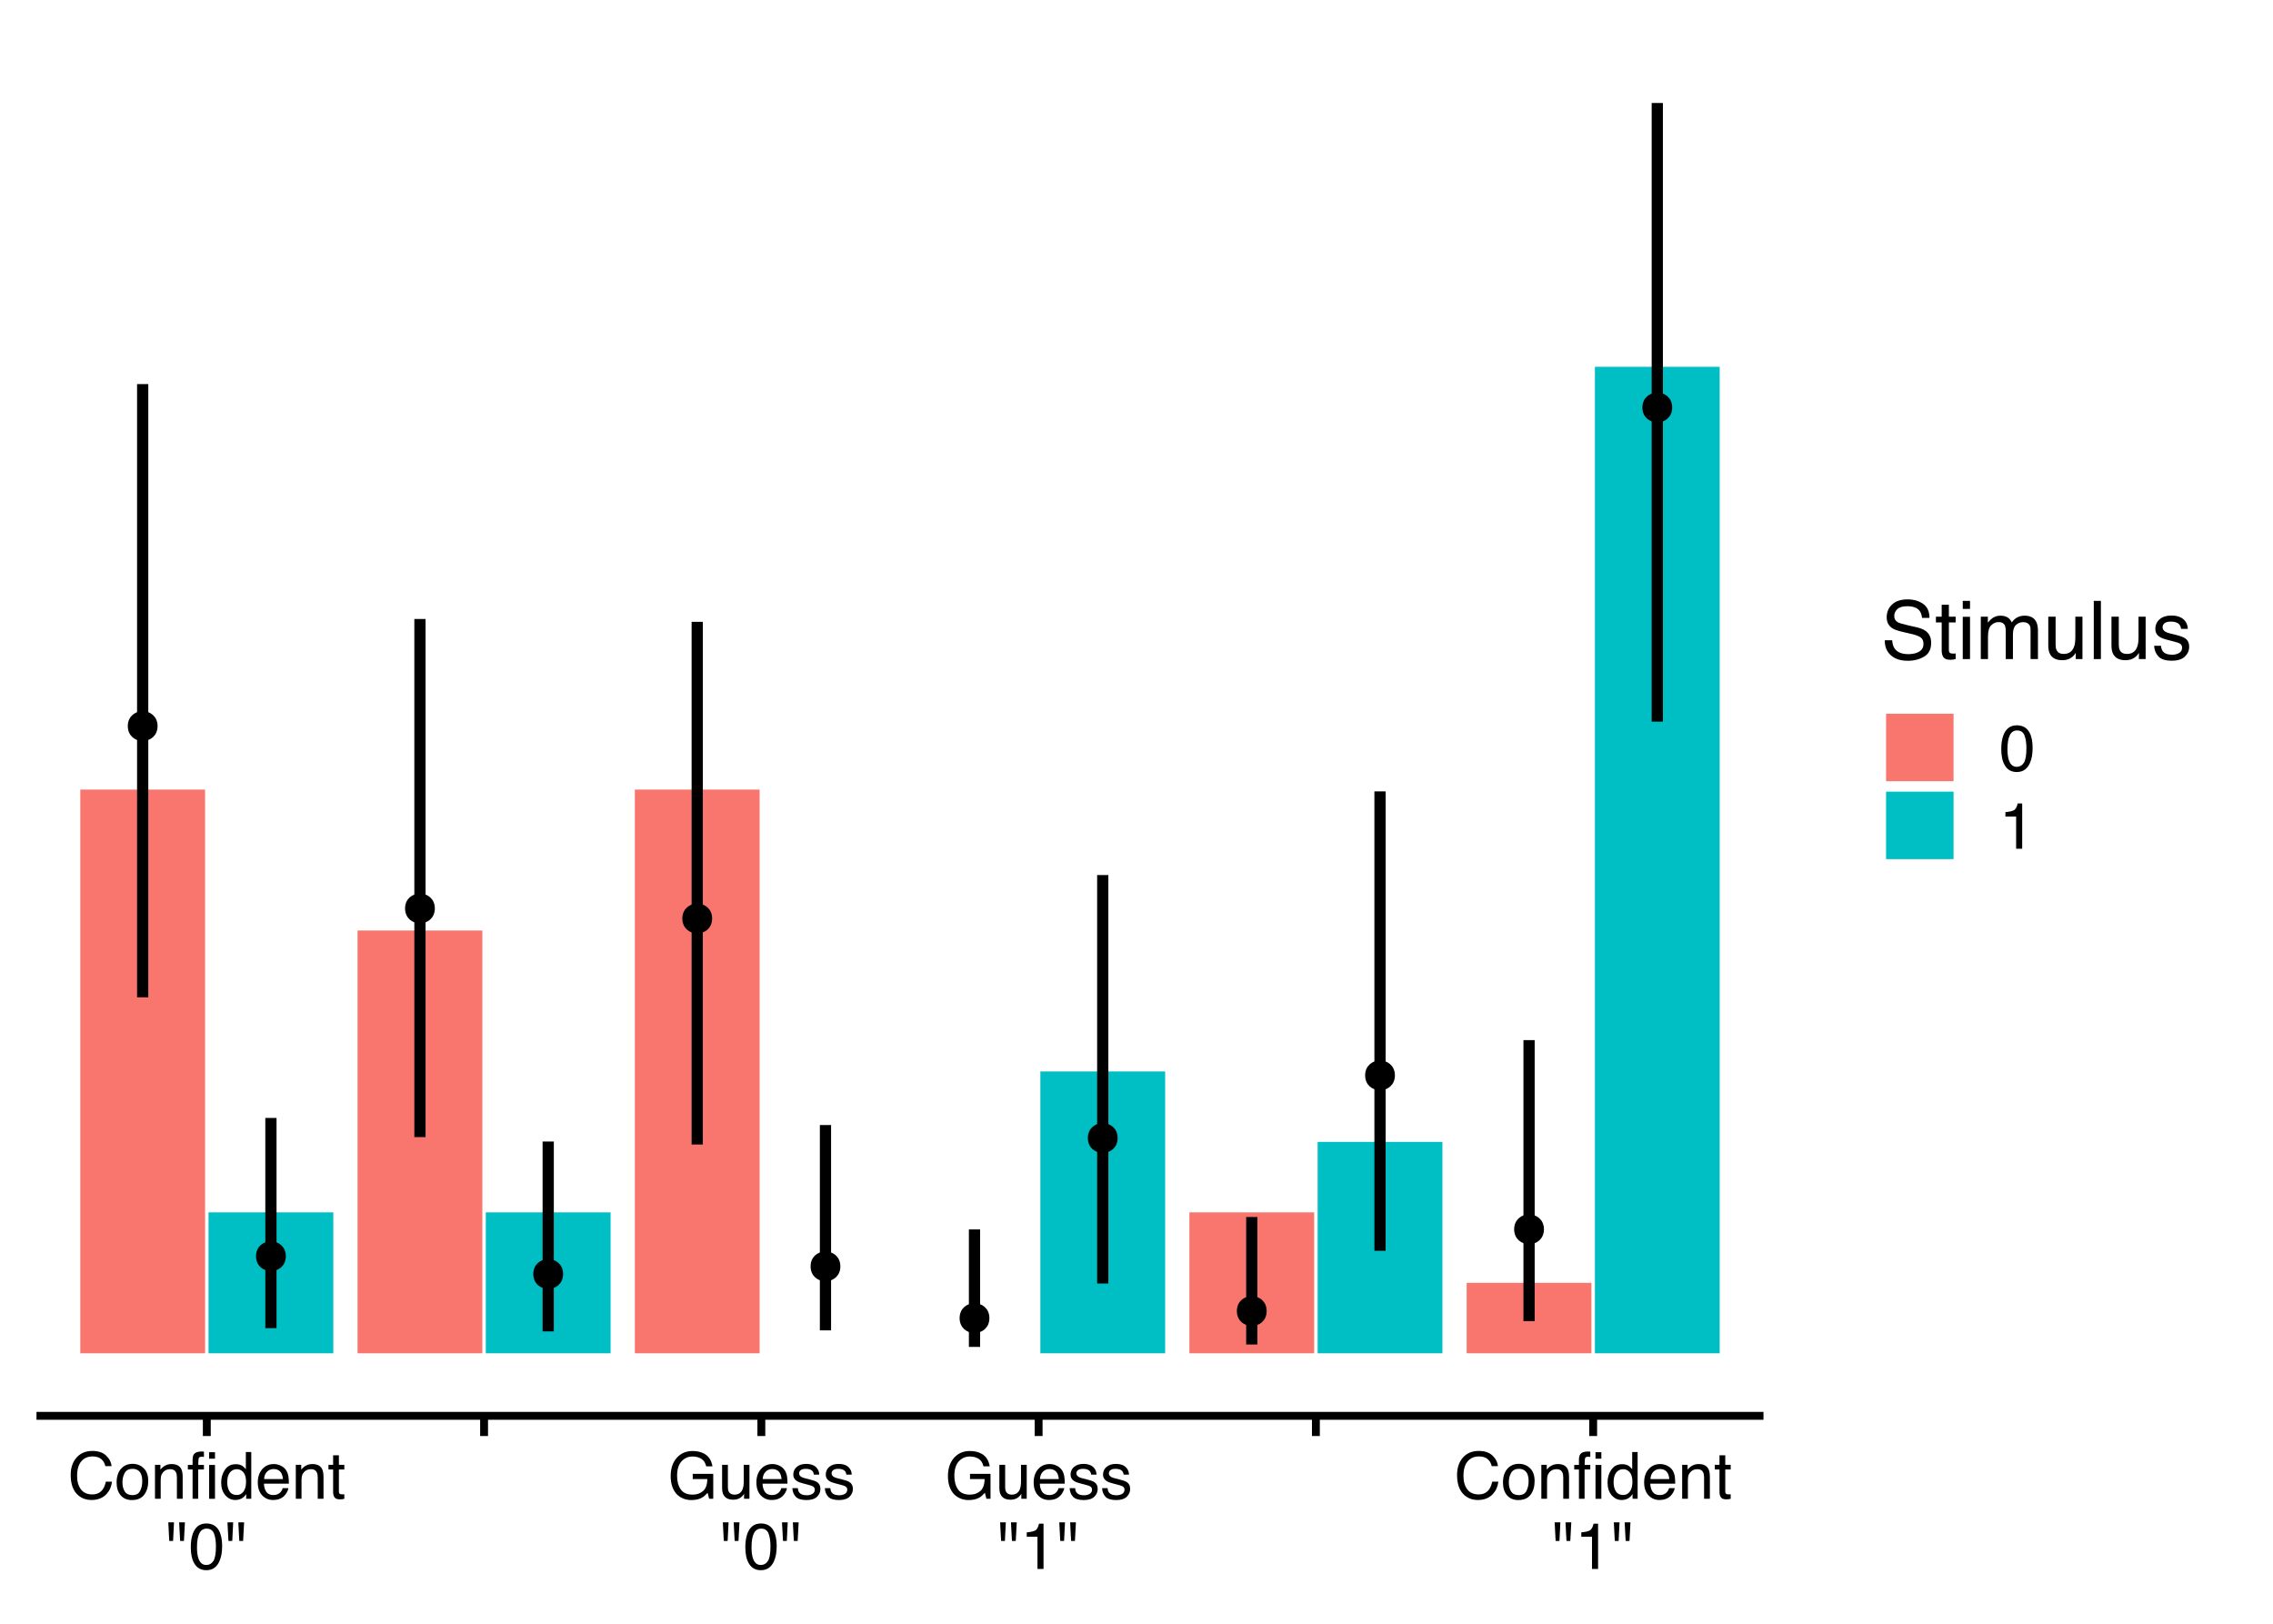
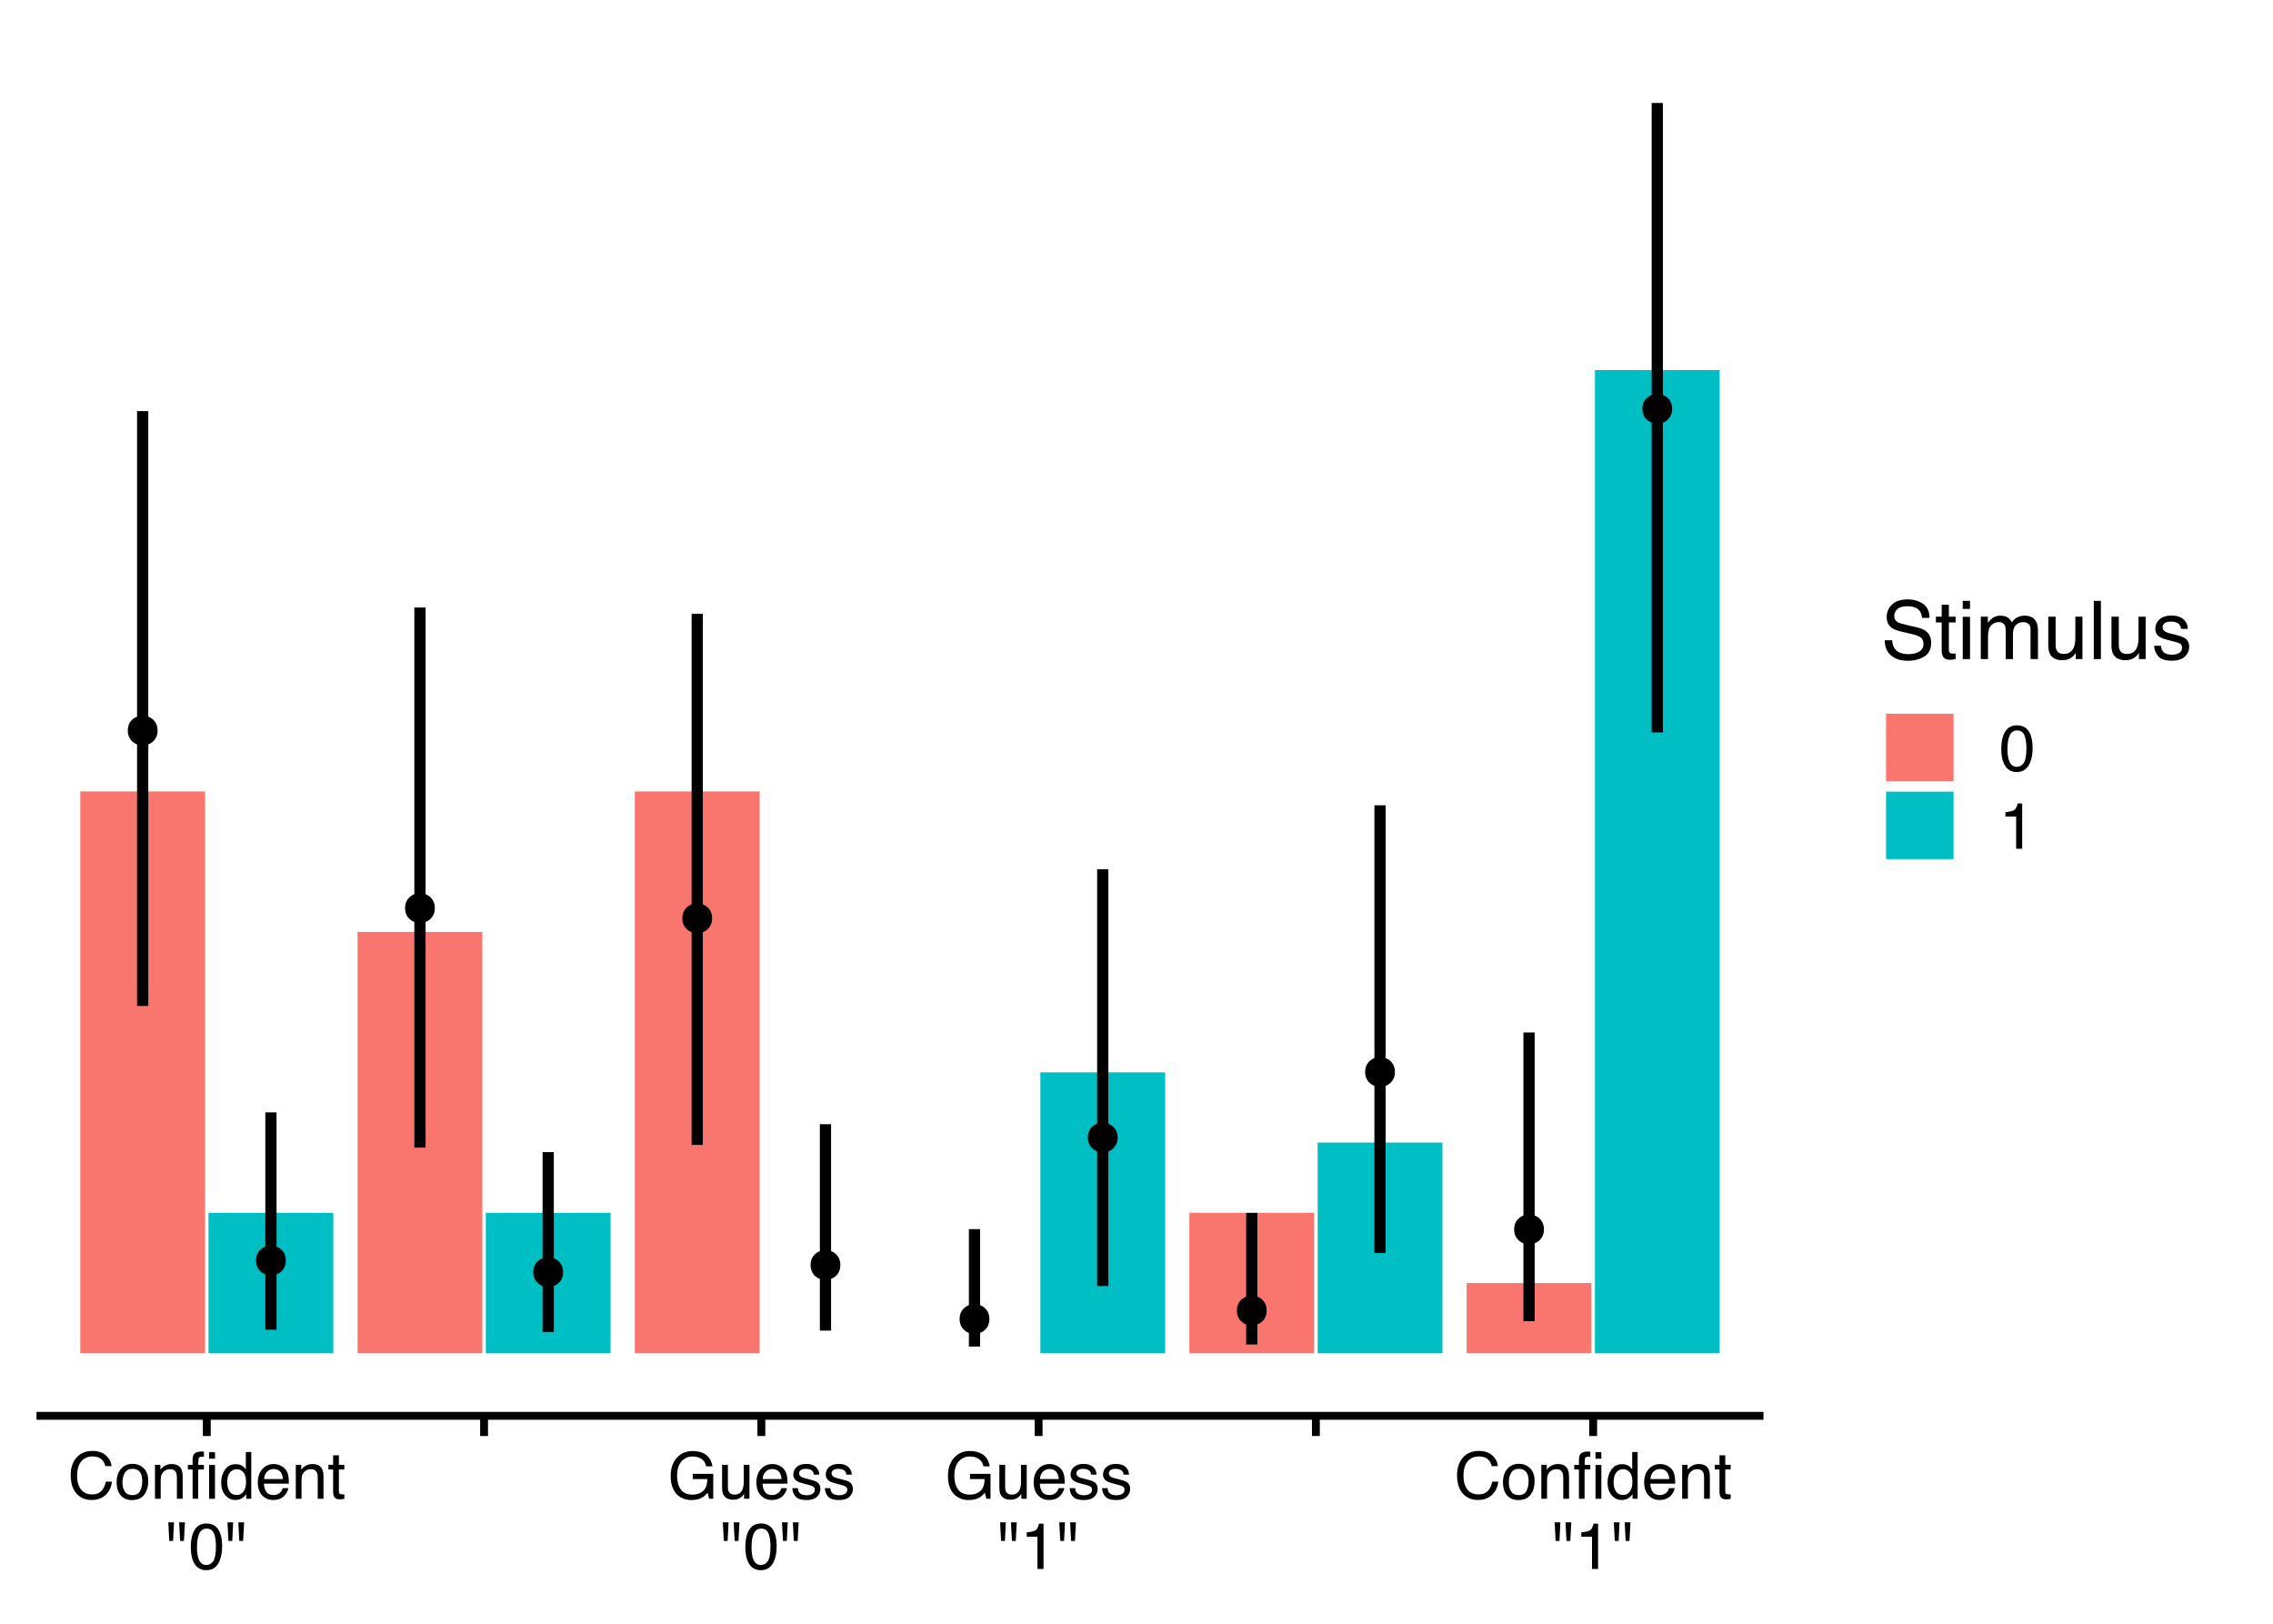
<svg xmlns="http://www.w3.org/2000/svg" xmlns:xlink="http://www.w3.org/1999/xlink" width="504pt" height="360pt" viewBox="0 0 504 360">
  <defs>
    <g>
      <g id="glyph-0-0">
        <path d="M 5.453 -10.609 C 6.766 -10.609 7.781 -10.266 8.5 -9.578 C 9.219 -8.891 9.617 -8.109 9.703 -7.234 L 8.328 -7.234 C 8.18 -7.898 7.875 -8.426 7.406 -8.812 C 6.945 -9.195 6.301 -9.391 5.469 -9.391 C 4.445 -9.391 3.625 -9.031 3 -8.312 C 2.375 -7.602 2.062 -6.508 2.062 -5.031 C 2.062 -3.82 2.344 -2.844 2.906 -2.094 C 3.469 -1.344 4.312 -0.969 5.438 -0.969 C 6.469 -0.969 7.254 -1.363 7.797 -2.156 C 8.078 -2.57 8.289 -3.117 8.438 -3.797 L 9.797 -3.797 C 9.672 -2.711 9.27 -1.801 8.594 -1.062 C 7.77 -0.176 6.66 0.266 5.266 0.266 C 4.066 0.266 3.062 -0.098 2.25 -0.828 C 1.176 -1.785 0.641 -3.27 0.641 -5.281 C 0.641 -6.801 1.039 -8.051 1.844 -9.031 C 2.719 -10.082 3.922 -10.609 5.453 -10.609 Z M 5.172 -10.609 Z M 5.172 -10.609 " />
      </g>
      <g id="glyph-0-1">
        <path d="M 3.922 -0.812 C 4.754 -0.812 5.328 -1.129 5.641 -1.766 C 5.953 -2.398 6.109 -3.109 6.109 -3.891 C 6.109 -4.586 6 -5.16 5.781 -5.609 C 5.414 -6.297 4.801 -6.641 3.938 -6.641 C 3.156 -6.641 2.586 -6.344 2.234 -5.75 C 1.891 -5.164 1.719 -4.457 1.719 -3.625 C 1.719 -2.82 1.891 -2.148 2.234 -1.609 C 2.586 -1.078 3.148 -0.812 3.922 -0.812 Z M 3.969 -7.75 C 4.938 -7.75 5.754 -7.426 6.422 -6.781 C 7.098 -6.133 7.438 -5.18 7.438 -3.922 C 7.438 -2.711 7.141 -1.707 6.547 -0.906 C 5.953 -0.113 5.035 0.281 3.797 0.281 C 2.766 0.281 1.941 -0.066 1.328 -0.766 C 0.723 -1.473 0.422 -2.422 0.422 -3.609 C 0.422 -4.867 0.738 -5.875 1.375 -6.625 C 2.02 -7.375 2.883 -7.75 3.969 -7.75 Z M 3.922 -7.719 Z M 3.922 -7.719 " />
      </g>
      <g id="glyph-0-2">
        <path d="M 0.922 -7.531 L 2.125 -7.531 L 2.125 -6.469 C 2.488 -6.906 2.867 -7.219 3.266 -7.406 C 3.66 -7.602 4.102 -7.703 4.594 -7.703 C 5.664 -7.703 6.391 -7.328 6.766 -6.578 C 6.961 -6.172 7.062 -5.586 7.062 -4.828 L 7.062 0 L 5.781 0 L 5.781 -4.75 C 5.781 -5.207 5.711 -5.578 5.578 -5.859 C 5.348 -6.328 4.941 -6.562 4.359 -6.562 C 4.055 -6.562 3.805 -6.531 3.609 -6.469 C 3.266 -6.363 2.961 -6.16 2.703 -5.859 C 2.492 -5.609 2.352 -5.348 2.281 -5.078 C 2.219 -4.816 2.188 -4.441 2.188 -3.953 L 2.188 0 L 0.922 0 Z M 3.906 -7.719 Z M 3.906 -7.719 " />
      </g>
      <g id="glyph-0-3">
        <path d="M 1.25 -8.688 C 1.258 -9.207 1.348 -9.586 1.516 -9.828 C 1.816 -10.266 2.391 -10.484 3.234 -10.484 C 3.305 -10.484 3.383 -10.477 3.469 -10.469 C 3.562 -10.469 3.66 -10.461 3.766 -10.453 L 3.766 -9.297 C 3.629 -9.305 3.531 -9.312 3.469 -9.312 C 3.414 -9.32 3.363 -9.328 3.312 -9.328 C 2.926 -9.328 2.695 -9.223 2.625 -9.016 C 2.551 -8.816 2.516 -8.312 2.516 -7.5 L 3.766 -7.5 L 3.766 -6.5 L 2.5 -6.5 L 2.5 0 L 1.25 0 L 1.25 -6.5 L 0.203 -6.5 L 0.203 -7.5 L 1.25 -7.5 Z M 1.25 -8.688 " />
      </g>
      <g id="glyph-0-4">
        <path d="M 0.922 -7.5 L 2.219 -7.5 L 2.219 0 L 0.922 0 Z M 0.922 -10.328 L 2.219 -10.328 L 2.219 -8.891 L 0.922 -8.891 Z M 0.922 -10.328 " />
      </g>
      <g id="glyph-0-5">
        <path d="M 1.734 -3.672 C 1.734 -2.867 1.898 -2.195 2.234 -1.656 C 2.578 -1.113 3.129 -0.844 3.891 -0.844 C 4.473 -0.844 4.953 -1.094 5.328 -1.594 C 5.711 -2.094 5.906 -2.816 5.906 -3.766 C 5.906 -4.711 5.707 -5.414 5.312 -5.875 C 4.926 -6.332 4.445 -6.562 3.875 -6.562 C 3.238 -6.562 2.723 -6.316 2.328 -5.828 C 1.93 -5.336 1.734 -4.617 1.734 -3.672 Z M 3.641 -7.672 C 4.211 -7.672 4.691 -7.547 5.078 -7.297 C 5.305 -7.16 5.566 -6.914 5.859 -6.562 L 5.859 -10.375 L 7.062 -10.375 L 7.062 0 L 5.938 0 L 5.938 -1.047 C 5.633 -0.586 5.281 -0.254 4.875 -0.047 C 4.477 0.16 4.02 0.266 3.5 0.266 C 2.656 0.266 1.926 -0.082 1.312 -0.781 C 0.695 -1.488 0.391 -2.43 0.391 -3.609 C 0.391 -4.703 0.672 -5.648 1.234 -6.453 C 1.797 -7.266 2.598 -7.672 3.641 -7.672 Z M 3.641 -7.672 " />
      </g>
      <g id="glyph-0-6">
        <path d="M 4.062 -7.703 C 4.602 -7.703 5.125 -7.578 5.625 -7.328 C 6.125 -7.078 6.504 -6.754 6.766 -6.359 C 7.016 -5.973 7.188 -5.523 7.281 -5.016 C 7.352 -4.672 7.391 -4.117 7.391 -3.359 L 1.859 -3.359 C 1.891 -2.598 2.07 -1.984 2.406 -1.516 C 2.738 -1.055 3.258 -0.828 3.969 -0.828 C 4.633 -0.828 5.164 -1.047 5.562 -1.484 C 5.781 -1.734 5.938 -2.023 6.031 -2.359 L 7.281 -2.359 C 7.25 -2.086 7.141 -1.781 6.953 -1.438 C 6.766 -1.094 6.555 -0.816 6.328 -0.609 C 5.941 -0.234 5.469 0.02 4.906 0.156 C 4.602 0.227 4.258 0.266 3.875 0.266 C 2.938 0.266 2.141 -0.07 1.484 -0.75 C 0.828 -1.438 0.5 -2.395 0.5 -3.625 C 0.5 -4.832 0.828 -5.812 1.484 -6.562 C 2.141 -7.32 3 -7.703 4.062 -7.703 Z M 6.078 -4.375 C 6.023 -4.914 5.906 -5.352 5.719 -5.688 C 5.375 -6.289 4.797 -6.594 3.984 -6.594 C 3.398 -6.594 2.91 -6.383 2.516 -5.969 C 2.129 -5.551 1.926 -5.02 1.906 -4.375 Z M 3.953 -7.719 Z M 3.953 -7.719 " />
      </g>
      <g id="glyph-0-7">
        <path d="M 1.188 -9.641 L 2.469 -9.641 L 2.469 -7.531 L 3.672 -7.531 L 3.672 -6.5 L 2.469 -6.5 L 2.469 -1.578 C 2.469 -1.316 2.555 -1.145 2.734 -1.062 C 2.828 -1.008 2.988 -0.984 3.219 -0.984 C 3.281 -0.984 3.348 -0.984 3.422 -0.984 C 3.492 -0.984 3.578 -0.988 3.672 -1 L 3.672 0 C 3.523 0.039 3.367 0.07 3.203 0.094 C 3.047 0.113 2.879 0.125 2.703 0.125 C 2.109 0.125 1.707 -0.023 1.5 -0.328 C 1.289 -0.629 1.188 -1.023 1.188 -1.516 L 1.188 -6.5 L 0.156 -6.5 L 0.156 -7.531 L 1.188 -7.531 Z M 1.188 -9.641 " />
      </g>
      <g id="glyph-0-8">
        <path d="M 4.266 -10.328 L 4.047 -6.203 L 3.203 -6.203 L 2.984 -10.328 Z M 1.844 -10.328 L 1.641 -6.203 L 0.797 -6.203 L 0.578 -10.328 Z M 1.844 -10.328 " />
      </g>
      <g id="glyph-0-9">
        <path d="M 3.891 -10.078 C 5.203 -10.078 6.145 -9.539 6.719 -8.469 C 7.176 -7.633 7.406 -6.492 7.406 -5.047 C 7.406 -3.68 7.195 -2.551 6.781 -1.656 C 6.195 -0.363 5.234 0.281 3.891 0.281 C 2.68 0.281 1.781 -0.242 1.188 -1.297 C 0.695 -2.172 0.453 -3.348 0.453 -4.828 C 0.453 -5.973 0.598 -6.957 0.891 -7.781 C 1.441 -9.312 2.441 -10.078 3.891 -10.078 Z M 3.891 -0.875 C 4.547 -0.875 5.066 -1.164 5.453 -1.75 C 5.836 -2.332 6.031 -3.414 6.031 -5 C 6.031 -6.145 5.891 -7.086 5.609 -7.828 C 5.328 -8.566 4.781 -8.938 3.969 -8.938 C 3.227 -8.938 2.688 -8.582 2.344 -7.875 C 2 -7.176 1.828 -6.145 1.828 -4.781 C 1.828 -3.758 1.938 -2.938 2.156 -2.312 C 2.488 -1.352 3.066 -0.875 3.891 -0.875 Z M 3.891 -0.875 " />
      </g>
      <g id="glyph-0-10">
        <path d="M 5.562 -10.594 C 6.531 -10.594 7.367 -10.406 8.078 -10.031 C 9.109 -9.5 9.738 -8.555 9.969 -7.203 L 8.578 -7.203 C 8.41 -7.953 8.062 -8.5 7.531 -8.844 C 7 -9.195 6.332 -9.375 5.531 -9.375 C 4.57 -9.375 3.766 -9.016 3.109 -8.297 C 2.453 -7.578 2.125 -6.504 2.125 -5.078 C 2.125 -3.859 2.395 -2.859 2.938 -2.078 C 3.477 -1.305 4.359 -0.922 5.578 -0.922 C 6.516 -0.922 7.285 -1.191 7.891 -1.734 C 8.504 -2.273 8.816 -3.156 8.828 -4.375 L 5.594 -4.375 L 5.594 -5.531 L 10.141 -5.531 L 10.141 0 L 9.234 0 L 8.891 -1.328 C 8.422 -0.805 8.004 -0.445 7.641 -0.25 C 7.023 0.102 6.242 0.281 5.297 0.281 C 4.066 0.281 3.016 -0.117 2.141 -0.922 C 1.18 -1.91 0.703 -3.273 0.703 -5.016 C 0.703 -6.742 1.172 -8.117 2.109 -9.141 C 2.992 -10.109 4.145 -10.594 5.562 -10.594 Z M 5.328 -10.609 Z M 5.328 -10.609 " />
      </g>
      <g id="glyph-0-11">
        <path d="M 2.188 -7.531 L 2.188 -2.531 C 2.188 -2.145 2.25 -1.832 2.375 -1.594 C 2.602 -1.145 3.023 -0.922 3.641 -0.922 C 4.516 -0.922 5.113 -1.312 5.438 -2.094 C 5.613 -2.52 5.703 -3.098 5.703 -3.828 L 5.703 -7.531 L 6.969 -7.531 L 6.969 0 L 5.766 0 L 5.781 -1.109 C 5.613 -0.828 5.41 -0.586 5.172 -0.391 C 4.691 0.004 4.102 0.203 3.406 0.203 C 2.332 0.203 1.602 -0.156 1.219 -0.875 C 1.008 -1.258 0.906 -1.77 0.906 -2.406 L 0.906 -7.531 Z M 3.938 -7.719 Z M 3.938 -7.719 " />
      </g>
      <g id="glyph-0-12">
        <path d="M 1.688 -2.359 C 1.719 -1.941 1.82 -1.617 2 -1.391 C 2.312 -0.984 2.863 -0.781 3.656 -0.781 C 4.125 -0.781 4.535 -0.879 4.891 -1.078 C 5.254 -1.285 5.438 -1.602 5.438 -2.031 C 5.438 -2.352 5.289 -2.598 5 -2.766 C 4.82 -2.867 4.461 -2.988 3.922 -3.125 L 2.906 -3.391 C 2.27 -3.547 1.797 -3.723 1.484 -3.922 C 0.941 -4.266 0.672 -4.738 0.672 -5.344 C 0.672 -6.051 0.926 -6.625 1.438 -7.062 C 1.957 -7.508 2.648 -7.734 3.516 -7.734 C 4.648 -7.734 5.469 -7.398 5.969 -6.734 C 6.281 -6.305 6.43 -5.848 6.422 -5.359 L 5.234 -5.359 C 5.211 -5.648 5.113 -5.91 4.938 -6.141 C 4.645 -6.473 4.141 -6.641 3.422 -6.641 C 2.941 -6.641 2.578 -6.547 2.328 -6.359 C 2.086 -6.18 1.969 -5.945 1.969 -5.656 C 1.969 -5.32 2.129 -5.055 2.453 -4.859 C 2.641 -4.742 2.914 -4.641 3.281 -4.547 L 4.109 -4.344 C 5.023 -4.125 5.633 -3.91 5.938 -3.703 C 6.438 -3.379 6.688 -2.875 6.688 -2.188 C 6.688 -1.508 6.43 -0.926 5.922 -0.438 C 5.41 0.039 4.633 0.281 3.594 0.281 C 2.469 0.281 1.672 0.027 1.203 -0.469 C 0.742 -0.977 0.5 -1.609 0.469 -2.359 Z M 3.547 -7.719 Z M 3.547 -7.719 " />
      </g>
      <g id="glyph-0-13">
        <path d="M 1.375 -7.125 L 1.375 -8.109 C 2.289 -8.191 2.926 -8.336 3.281 -8.547 C 3.645 -8.754 3.914 -9.25 4.094 -10.031 L 5.094 -10.031 L 5.094 0 L 3.75 0 L 3.75 -7.125 Z M 1.375 -7.125 " />
      </g>
      <g id="glyph-1-0">
        <path d="M 2.516 -4.172 C 2.555 -3.43 2.727 -2.832 3.031 -2.375 C 3.613 -1.52 4.633 -1.094 6.094 -1.094 C 6.75 -1.094 7.348 -1.188 7.891 -1.375 C 8.93 -1.738 9.453 -2.391 9.453 -3.328 C 9.453 -4.035 9.234 -4.535 8.797 -4.828 C 8.348 -5.129 7.648 -5.383 6.703 -5.594 L 4.953 -6 C 3.816 -6.25 3.008 -6.531 2.531 -6.844 C 1.707 -7.383 1.297 -8.191 1.297 -9.266 C 1.297 -10.422 1.695 -11.367 2.5 -12.109 C 3.301 -12.859 4.441 -13.234 5.922 -13.234 C 7.273 -13.234 8.422 -12.906 9.359 -12.25 C 10.305 -11.602 10.781 -10.562 10.781 -9.125 L 9.141 -9.125 C 9.055 -9.812 8.867 -10.344 8.578 -10.719 C 8.047 -11.383 7.141 -11.719 5.859 -11.719 C 4.828 -11.719 4.086 -11.5 3.641 -11.062 C 3.191 -10.633 2.969 -10.133 2.969 -9.562 C 2.969 -8.926 3.227 -8.461 3.75 -8.172 C 4.094 -7.984 4.875 -7.75 6.094 -7.469 L 7.906 -7.062 C 8.781 -6.863 9.457 -6.586 9.938 -6.234 C 10.75 -5.629 11.156 -4.754 11.156 -3.609 C 11.156 -2.18 10.633 -1.16 9.594 -0.547 C 8.562 0.066 7.359 0.375 5.984 0.375 C 4.367 0.375 3.109 -0.035 2.203 -0.859 C 1.297 -1.672 0.852 -2.773 0.875 -4.172 Z M 6.047 -13.266 Z M 6.047 -13.266 " />
      </g>
      <g id="glyph-1-1">
        <path d="M 1.484 -12.047 L 3.078 -12.047 L 3.078 -9.406 L 4.578 -9.406 L 4.578 -8.125 L 3.078 -8.125 L 3.078 -1.984 C 3.078 -1.648 3.188 -1.426 3.406 -1.312 C 3.531 -1.25 3.738 -1.219 4.031 -1.219 C 4.102 -1.219 4.18 -1.219 4.266 -1.219 C 4.359 -1.227 4.461 -1.238 4.578 -1.25 L 4.578 0 C 4.398 0.051 4.211 0.086 4.016 0.109 C 3.816 0.141 3.602 0.156 3.375 0.156 C 2.633 0.156 2.133 -0.031 1.875 -0.406 C 1.613 -0.789 1.484 -1.285 1.484 -1.891 L 1.484 -8.125 L 0.203 -8.125 L 0.203 -9.406 L 1.484 -9.406 Z M 1.484 -12.047 " />
      </g>
      <g id="glyph-1-2">
        <path d="M 1.156 -9.375 L 2.766 -9.375 L 2.766 0 L 1.156 0 Z M 1.156 -12.906 L 2.766 -12.906 L 2.766 -11.125 L 1.156 -11.125 Z M 1.156 -12.906 " />
      </g>
      <g id="glyph-1-3">
        <path d="M 1.156 -9.406 L 2.719 -9.406 L 2.719 -8.078 C 3.094 -8.535 3.438 -8.875 3.75 -9.094 C 4.27 -9.445 4.859 -9.625 5.516 -9.625 C 6.266 -9.625 6.867 -9.441 7.328 -9.078 C 7.586 -8.859 7.82 -8.547 8.031 -8.141 C 8.383 -8.641 8.797 -9.008 9.266 -9.25 C 9.742 -9.5 10.281 -9.625 10.875 -9.625 C 12.133 -9.625 12.992 -9.164 13.453 -8.25 C 13.703 -7.758 13.828 -7.098 13.828 -6.266 L 13.828 0 L 12.188 0 L 12.188 -6.547 C 12.188 -7.172 12.023 -7.598 11.703 -7.828 C 11.391 -8.066 11.008 -8.188 10.562 -8.188 C 9.945 -8.188 9.41 -7.977 8.953 -7.562 C 8.504 -7.145 8.281 -6.445 8.281 -5.469 L 8.281 0 L 6.688 0 L 6.688 -6.141 C 6.688 -6.785 6.609 -7.254 6.453 -7.547 C 6.211 -7.984 5.766 -8.203 5.109 -8.203 C 4.504 -8.203 3.957 -7.969 3.469 -7.5 C 2.988 -7.039 2.75 -6.207 2.75 -5 L 2.75 0 L 1.156 0 Z M 1.156 -9.406 " />
      </g>
      <g id="glyph-1-4">
        <path d="M 2.75 -9.406 L 2.75 -3.172 C 2.75 -2.68 2.82 -2.285 2.969 -1.984 C 3.25 -1.422 3.773 -1.141 4.547 -1.141 C 5.648 -1.141 6.398 -1.633 6.797 -2.625 C 7.016 -3.145 7.125 -3.867 7.125 -4.797 L 7.125 -9.406 L 8.703 -9.406 L 8.703 0 L 7.203 0 L 7.219 -1.391 C 7.02 -1.035 6.766 -0.734 6.453 -0.484 C 5.859 0.004 5.129 0.25 4.266 0.25 C 2.922 0.25 2.004 -0.195 1.516 -1.094 C 1.254 -1.57 1.125 -2.211 1.125 -3.016 L 1.125 -9.406 Z M 4.906 -9.641 Z M 4.906 -9.641 " />
      </g>
      <g id="glyph-1-5">
        <path d="M 1.203 -12.906 L 2.781 -12.906 L 2.781 0 L 1.203 0 Z M 1.203 -12.906 " />
      </g>
      <g id="glyph-1-6">
        <path d="M 2.094 -2.953 C 2.145 -2.422 2.281 -2.016 2.5 -1.734 C 2.895 -1.223 3.586 -0.969 4.578 -0.969 C 5.16 -0.969 5.672 -1.094 6.109 -1.344 C 6.555 -1.602 6.781 -2.004 6.781 -2.547 C 6.781 -2.941 6.602 -3.25 6.25 -3.469 C 6.02 -3.594 5.566 -3.738 4.891 -3.906 L 3.641 -4.234 C 2.836 -4.43 2.242 -4.648 1.859 -4.891 C 1.18 -5.316 0.844 -5.91 0.844 -6.672 C 0.844 -7.555 1.16 -8.273 1.797 -8.828 C 2.441 -9.379 3.305 -9.656 4.391 -9.656 C 5.805 -9.656 6.832 -9.238 7.469 -8.406 C 7.852 -7.883 8.039 -7.316 8.031 -6.703 L 6.547 -6.703 C 6.516 -7.066 6.383 -7.395 6.156 -7.688 C 5.789 -8.102 5.16 -8.312 4.266 -8.312 C 3.672 -8.312 3.219 -8.195 2.906 -7.969 C 2.602 -7.738 2.453 -7.438 2.453 -7.062 C 2.453 -6.645 2.656 -6.316 3.062 -6.078 C 3.289 -5.93 3.633 -5.801 4.094 -5.688 L 5.141 -5.438 C 6.273 -5.156 7.035 -4.883 7.422 -4.625 C 8.035 -4.227 8.344 -3.594 8.344 -2.719 C 8.344 -1.883 8.023 -1.16 7.391 -0.547 C 6.754 0.055 5.785 0.359 4.484 0.359 C 3.086 0.359 2.098 0.039 1.516 -0.594 C 0.93 -1.227 0.617 -2.016 0.578 -2.953 Z M 4.438 -9.641 Z M 4.438 -9.641 " />
      </g>
    </g>
  </defs>
-   <path fill-rule="nonzero" fill="rgb(97.255%, 46.275%, 42.745%)" fill-opacity="1" d="M 17.805 300.039 L 45.473 300.039 L 45.473 175.059 L 17.805 175.059 Z M 17.805 300.039 " />
-   <path fill-rule="nonzero" fill="rgb(97.255%, 46.275%, 42.745%)" fill-opacity="1" d="M 79.285 300.039 L 106.953 300.039 L 106.953 206.305 L 79.285 206.305 Z M 79.285 300.039 " />
-   <path fill-rule="nonzero" fill="rgb(97.255%, 46.275%, 42.745%)" fill-opacity="1" d="M 140.766 300.039 L 168.434 300.039 L 168.434 175.059 L 140.766 175.059 Z M 140.766 300.039 " />
-   <path fill-rule="nonzero" fill="rgb(97.255%, 46.275%, 42.745%)" fill-opacity="1" d="M 263.727 300.039 L 291.395 300.039 L 291.395 268.793 L 263.727 268.793 Z M 263.727 300.039 " />
-   <path fill-rule="nonzero" fill="rgb(97.255%, 46.275%, 42.745%)" fill-opacity="1" d="M 325.207 300.039 L 352.875 300.039 L 352.875 284.418 L 325.207 284.418 Z M 325.207 300.039 " />
-   <path fill-rule="nonzero" fill="rgb(0%, 74.902%, 76.863%)" fill-opacity="1" d="M 46.238 300.039 L 73.906 300.039 L 73.906 268.793 L 46.238 268.793 Z M 46.238 300.039 " />
-   <path fill-rule="nonzero" fill="rgb(0%, 74.902%, 76.863%)" fill-opacity="1" d="M 107.719 300.039 L 135.387 300.039 L 135.387 268.793 L 107.719 268.793 Z M 107.719 300.039 " />
-   <path fill-rule="nonzero" fill="rgb(0%, 74.902%, 76.863%)" fill-opacity="1" d="M 230.684 300.039 L 258.352 300.039 L 258.352 237.551 L 230.684 237.551 Z M 230.684 300.039 " />
-   <path fill-rule="nonzero" fill="rgb(0%, 74.902%, 76.863%)" fill-opacity="1" d="M 292.164 300.039 L 319.832 300.039 L 319.832 253.172 L 292.164 253.172 Z M 292.164 300.039 " />
-   <path fill-rule="nonzero" fill="rgb(0%, 74.902%, 76.863%)" fill-opacity="1" d="M 353.645 300.039 L 381.312 300.039 L 381.312 81.324 L 353.645 81.324 Z M 353.645 300.039 " />
-   <path fill="none" stroke-width="2.488" stroke-linecap="butt" stroke-linejoin="round" stroke="rgb(0%, 0%, 0%)" stroke-opacity="1" stroke-miterlimit="10" d="M 367.477 159.984 L 367.477 22.828 " />
-   <path fill="none" stroke-width="2.488" stroke-linecap="butt" stroke-linejoin="round" stroke="rgb(0%, 0%, 0%)" stroke-opacity="1" stroke-miterlimit="10" d="M 31.637 221.121 L 31.637 85.16 " />
-   <path fill="none" stroke-width="2.488" stroke-linecap="butt" stroke-linejoin="round" stroke="rgb(0%, 0%, 0%)" stroke-opacity="1" stroke-miterlimit="10" d="M 154.598 253.75 L 154.598 137.863 " />
-   <path fill="none" stroke-width="2.488" stroke-linecap="butt" stroke-linejoin="round" stroke="rgb(0%, 0%, 0%)" stroke-opacity="1" stroke-miterlimit="10" d="M 93.117 252.113 L 93.117 137.23 " />
-   <path fill="none" stroke-width="2.488" stroke-linecap="butt" stroke-linejoin="round" stroke="rgb(0%, 0%, 0%)" stroke-opacity="1" stroke-miterlimit="10" d="M 305.996 277.305 L 305.996 175.465 " />
-   <path fill="none" stroke-width="2.488" stroke-linecap="butt" stroke-linejoin="round" stroke="rgb(0%, 0%, 0%)" stroke-opacity="1" stroke-miterlimit="10" d="M 244.516 284.57 L 244.516 194 " />
-   <path fill="none" stroke-width="2.488" stroke-linecap="butt" stroke-linejoin="round" stroke="rgb(0%, 0%, 0%)" stroke-opacity="1" stroke-miterlimit="10" d="M 339.043 292.91 L 339.043 230.605 " />
-   <path fill="none" stroke-width="2.488" stroke-linecap="butt" stroke-linejoin="round" stroke="rgb(0%, 0%, 0%)" stroke-opacity="1" stroke-miterlimit="10" d="M 60.074 294.477 L 60.074 247.859 " />
-   <path fill="none" stroke-width="2.488" stroke-linecap="butt" stroke-linejoin="round" stroke="rgb(0%, 0%, 0%)" stroke-opacity="1" stroke-miterlimit="10" d="M 183.035 294.957 L 183.035 249.438 " />
-   <path fill="none" stroke-width="2.488" stroke-linecap="butt" stroke-linejoin="round" stroke="rgb(0%, 0%, 0%)" stroke-opacity="1" stroke-miterlimit="10" d="M 121.555 295.176 L 121.555 253.086 " />
-   <path fill="none" stroke-width="2.488" stroke-linecap="butt" stroke-linejoin="round" stroke="rgb(0%, 0%, 0%)" stroke-opacity="1" stroke-miterlimit="10" d="M 277.562 298.09 L 277.562 269.816 " />
-   <path fill="none" stroke-width="2.488" stroke-linecap="butt" stroke-linejoin="round" stroke="rgb(0%, 0%, 0%)" stroke-opacity="1" stroke-miterlimit="10" d="M 216.078 298.621 L 216.078 272.578 " />
-   <path fill-rule="nonzero" fill="rgb(0%, 0%, 0%)" fill-opacity="1" stroke-width="1.063" stroke-linecap="round" stroke-linejoin="round" stroke="rgb(0%, 0%, 0%)" stroke-opacity="1" stroke-miterlimit="10" d="M 370.246 90.348 C 370.246 94.039 364.707 94.039 364.707 90.348 C 364.707 86.652 370.246 86.652 370.246 90.348 " />
-   <path fill-rule="nonzero" fill="rgb(0%, 0%, 0%)" fill-opacity="1" stroke-width="1.063" stroke-linecap="round" stroke-linejoin="round" stroke="rgb(0%, 0%, 0%)" stroke-opacity="1" stroke-miterlimit="10" d="M 34.406 160.98 C 34.406 164.676 28.867 164.676 28.867 160.98 C 28.867 157.289 34.406 157.289 34.406 160.98 " />
-   <path fill-rule="nonzero" fill="rgb(0%, 0%, 0%)" fill-opacity="1" stroke-width="1.063" stroke-linecap="round" stroke-linejoin="round" stroke="rgb(0%, 0%, 0%)" stroke-opacity="1" stroke-miterlimit="10" d="M 157.371 203.645 C 157.371 207.34 151.828 207.34 151.828 203.645 C 151.828 199.949 157.371 199.949 157.371 203.645 " />
-   <path fill-rule="nonzero" fill="rgb(0%, 0%, 0%)" fill-opacity="1" stroke-width="1.063" stroke-linecap="round" stroke-linejoin="round" stroke="rgb(0%, 0%, 0%)" stroke-opacity="1" stroke-miterlimit="10" d="M 95.887 201.41 C 95.887 205.105 90.348 205.105 90.348 201.41 C 90.348 197.719 95.887 197.719 95.887 201.41 " />
-   <path fill-rule="nonzero" fill="rgb(0%, 0%, 0%)" fill-opacity="1" stroke-width="1.063" stroke-linecap="round" stroke-linejoin="round" stroke="rgb(0%, 0%, 0%)" stroke-opacity="1" stroke-miterlimit="10" d="M 308.766 238.422 C 308.766 242.113 303.227 242.113 303.227 238.422 C 303.227 234.727 308.766 234.727 308.766 238.422 " />
-   <path fill-rule="nonzero" fill="rgb(0%, 0%, 0%)" fill-opacity="1" stroke-width="1.063" stroke-linecap="round" stroke-linejoin="round" stroke="rgb(0%, 0%, 0%)" stroke-opacity="1" stroke-miterlimit="10" d="M 247.285 252.312 C 247.285 256.004 241.746 256.004 241.746 252.312 C 241.746 248.617 247.285 248.617 247.285 252.312 " />
-   <path fill-rule="nonzero" fill="rgb(0%, 0%, 0%)" fill-opacity="1" stroke-width="1.063" stroke-linecap="round" stroke-linejoin="round" stroke="rgb(0%, 0%, 0%)" stroke-opacity="1" stroke-miterlimit="10" d="M 341.812 272.547 C 341.812 276.242 336.27 276.242 336.27 272.547 C 336.27 268.855 341.812 268.855 341.812 272.547 " />
-   <path fill-rule="nonzero" fill="rgb(0%, 0%, 0%)" fill-opacity="1" stroke-width="1.063" stroke-linecap="round" stroke-linejoin="round" stroke="rgb(0%, 0%, 0%)" stroke-opacity="1" stroke-miterlimit="10" d="M 62.844 278.516 C 62.844 282.211 57.301 282.211 57.301 278.516 C 57.301 274.824 62.844 274.824 62.844 278.516 " />
-   <path fill-rule="nonzero" fill="rgb(0%, 0%, 0%)" fill-opacity="1" stroke-width="1.063" stroke-linecap="round" stroke-linejoin="round" stroke="rgb(0%, 0%, 0%)" stroke-opacity="1" stroke-miterlimit="10" d="M 185.805 280.77 C 185.805 284.461 180.266 284.461 180.266 280.77 C 180.266 277.074 185.805 277.074 185.805 280.77 " />
-   <path fill-rule="nonzero" fill="rgb(0%, 0%, 0%)" fill-opacity="1" stroke-width="1.063" stroke-linecap="round" stroke-linejoin="round" stroke="rgb(0%, 0%, 0%)" stroke-opacity="1" stroke-miterlimit="10" d="M 124.324 282.465 C 124.324 286.156 118.781 286.156 118.781 282.465 C 118.781 278.77 124.324 278.77 124.324 282.465 " />
-   <path fill-rule="nonzero" fill="rgb(0%, 0%, 0%)" fill-opacity="1" stroke-width="1.063" stroke-linecap="round" stroke-linejoin="round" stroke="rgb(0%, 0%, 0%)" stroke-opacity="1" stroke-miterlimit="10" d="M 280.332 290.672 C 280.332 294.367 274.789 294.367 274.789 290.672 C 274.789 286.98 280.332 286.98 280.332 290.672 " />
-   <path fill-rule="nonzero" fill="rgb(0%, 0%, 0%)" fill-opacity="1" stroke-width="1.063" stroke-linecap="round" stroke-linejoin="round" stroke="rgb(0%, 0%, 0%)" stroke-opacity="1" stroke-miterlimit="10" d="M 218.852 292.238 C 218.852 295.934 213.309 295.934 213.309 292.238 C 213.309 288.547 218.852 288.547 218.852 292.238 " />
+   <path fill-rule="nonzero" fill="rgb(97.255%, 46.275%, 42.745%)" fill-opacity="1" d="M 17.805 300.039 L 45.473 300.039 L 45.473 175.473 L 17.805 175.473 Z M 17.805 300.039 " />
+   <path fill-rule="nonzero" fill="rgb(97.255%, 46.275%, 42.745%)" fill-opacity="1" d="M 79.285 300.039 L 106.953 300.039 L 106.953 206.613 L 79.285 206.613 Z M 79.285 300.039 " />
+   <path fill-rule="nonzero" fill="rgb(97.255%, 46.275%, 42.745%)" fill-opacity="1" d="M 140.766 300.039 L 168.434 300.039 L 168.434 175.473 L 140.766 175.473 Z M 140.766 300.039 " />
+   <path fill-rule="nonzero" fill="rgb(97.255%, 46.275%, 42.745%)" fill-opacity="1" d="M 263.727 300.039 L 291.395 300.039 L 291.395 268.898 L 263.727 268.898 Z M 263.727 300.039 " />
+   <path fill-rule="nonzero" fill="rgb(97.255%, 46.275%, 42.745%)" fill-opacity="1" d="M 325.207 300.039 L 352.875 300.039 L 352.875 284.469 L 325.207 284.469 Z M 325.207 300.039 " />
+   <path fill-rule="nonzero" fill="rgb(0%, 74.902%, 76.863%)" fill-opacity="1" d="M 46.238 300.039 L 73.906 300.039 L 73.906 268.898 L 46.238 268.898 Z M 46.238 300.039 " />
+   <path fill-rule="nonzero" fill="rgb(0%, 74.902%, 76.863%)" fill-opacity="1" d="M 107.719 300.039 L 135.387 300.039 L 135.387 268.898 L 107.719 268.898 Z M 107.719 300.039 " />
+   <path fill-rule="nonzero" fill="rgb(0%, 74.902%, 76.863%)" fill-opacity="1" d="M 230.684 300.039 L 258.352 300.039 L 258.352 237.754 L 230.684 237.754 Z M 230.684 300.039 " />
+   <path fill-rule="nonzero" fill="rgb(0%, 74.902%, 76.863%)" fill-opacity="1" d="M 292.164 300.039 L 319.832 300.039 L 319.832 253.324 L 292.164 253.324 Z M 292.164 300.039 " />
+   <path fill-rule="nonzero" fill="rgb(0%, 74.902%, 76.863%)" fill-opacity="1" d="M 353.645 300.039 L 381.312 300.039 L 381.312 82.047 L 353.645 82.047 Z M 353.645 300.039 " />
+   <path fill="none" stroke-width="2.488" stroke-linecap="butt" stroke-linejoin="round" stroke="rgb(0%, 0%, 0%)" stroke-opacity="1" stroke-miterlimit="10" d="M 367.477 162.379 L 367.477 22.828 " />
+   <path fill="none" stroke-width="2.488" stroke-linecap="butt" stroke-linejoin="round" stroke="rgb(0%, 0%, 0%)" stroke-opacity="1" stroke-miterlimit="10" d="M 31.637 223.039 L 31.637 91.152 " />
+   <path fill="none" stroke-width="2.488" stroke-linecap="butt" stroke-linejoin="round" stroke="rgb(0%, 0%, 0%)" stroke-opacity="1" stroke-miterlimit="10" d="M 93.117 254.43 L 93.117 134.691 " />
+   <path fill="none" stroke-width="2.488" stroke-linecap="butt" stroke-linejoin="round" stroke="rgb(0%, 0%, 0%)" stroke-opacity="1" stroke-miterlimit="10" d="M 154.598 253.84 L 154.598 136.098 " />
+   <path fill="none" stroke-width="2.488" stroke-linecap="butt" stroke-linejoin="round" stroke="rgb(0%, 0%, 0%)" stroke-opacity="1" stroke-miterlimit="10" d="M 305.996 277.805 L 305.996 178.539 " />
+   <path fill="none" stroke-width="2.488" stroke-linecap="butt" stroke-linejoin="round" stroke="rgb(0%, 0%, 0%)" stroke-opacity="1" stroke-miterlimit="10" d="M 244.516 285.125 L 244.516 192.711 " />
+   <path fill="none" stroke-width="2.488" stroke-linecap="butt" stroke-linejoin="round" stroke="rgb(0%, 0%, 0%)" stroke-opacity="1" stroke-miterlimit="10" d="M 339.043 292.914 L 339.043 228.91 " />
+   <path fill="none" stroke-width="2.488" stroke-linecap="butt" stroke-linejoin="round" stroke="rgb(0%, 0%, 0%)" stroke-opacity="1" stroke-miterlimit="10" d="M 60.074 294.801 L 60.074 246.621 " />
+   <path fill="none" stroke-width="2.488" stroke-linecap="butt" stroke-linejoin="round" stroke="rgb(0%, 0%, 0%)" stroke-opacity="1" stroke-miterlimit="10" d="M 183.035 295.008 L 183.035 249.246 " />
+   <path fill="none" stroke-width="2.488" stroke-linecap="butt" stroke-linejoin="round" stroke="rgb(0%, 0%, 0%)" stroke-opacity="1" stroke-miterlimit="10" d="M 121.555 295.305 L 121.555 255.441 " />
+   <path fill="none" stroke-width="2.488" stroke-linecap="butt" stroke-linejoin="round" stroke="rgb(0%, 0%, 0%)" stroke-opacity="1" stroke-miterlimit="10" d="M 277.562 298.086 L 277.562 268.91 " />
+   <path fill="none" stroke-width="2.488" stroke-linecap="butt" stroke-linejoin="round" stroke="rgb(0%, 0%, 0%)" stroke-opacity="1" stroke-miterlimit="10" d="M 216.078 298.547 L 216.078 272.504 " />
+   <path fill-rule="nonzero" fill="rgb(0%, 0%, 0%)" fill-opacity="1" stroke-width="1.063" stroke-linecap="round" stroke-linejoin="round" stroke="rgb(0%, 0%, 0%)" stroke-opacity="1" stroke-miterlimit="10" d="M 370.246 90.641 C 370.246 94.336 364.707 94.336 364.707 90.641 C 364.707 86.949 370.246 86.949 370.246 90.641 " />
+   <path fill-rule="nonzero" fill="rgb(0%, 0%, 0%)" fill-opacity="1" stroke-width="1.063" stroke-linecap="round" stroke-linejoin="round" stroke="rgb(0%, 0%, 0%)" stroke-opacity="1" stroke-miterlimit="10" d="M 34.406 161.965 C 34.406 165.66 28.867 165.66 28.867 161.965 C 28.867 158.27 34.406 158.27 34.406 161.965 " />
+   <path fill-rule="nonzero" fill="rgb(0%, 0%, 0%)" fill-opacity="1" stroke-width="1.063" stroke-linecap="round" stroke-linejoin="round" stroke="rgb(0%, 0%, 0%)" stroke-opacity="1" stroke-miterlimit="10" d="M 95.887 201.332 C 95.887 205.027 90.348 205.027 90.348 201.332 C 90.348 197.637 95.887 197.637 95.887 201.332 " />
+   <path fill-rule="nonzero" fill="rgb(0%, 0%, 0%)" fill-opacity="1" stroke-width="1.063" stroke-linecap="round" stroke-linejoin="round" stroke="rgb(0%, 0%, 0%)" stroke-opacity="1" stroke-miterlimit="10" d="M 157.371 203.586 C 157.371 207.281 151.828 207.281 151.828 203.586 C 151.828 199.895 157.371 199.895 157.371 203.586 " />
+   <path fill-rule="nonzero" fill="rgb(0%, 0%, 0%)" fill-opacity="1" stroke-width="1.063" stroke-linecap="round" stroke-linejoin="round" stroke="rgb(0%, 0%, 0%)" stroke-opacity="1" stroke-miterlimit="10" d="M 308.766 237.672 C 308.766 241.363 303.227 241.363 303.227 237.672 C 303.227 233.977 308.766 233.977 308.766 237.672 " />
+   <path fill-rule="nonzero" fill="rgb(0%, 0%, 0%)" fill-opacity="1" stroke-width="1.063" stroke-linecap="round" stroke-linejoin="round" stroke="rgb(0%, 0%, 0%)" stroke-opacity="1" stroke-miterlimit="10" d="M 247.285 252.199 C 247.285 255.895 241.746 255.895 241.746 252.199 C 241.746 248.508 247.285 248.508 247.285 252.199 " />
+   <path fill-rule="nonzero" fill="rgb(0%, 0%, 0%)" fill-opacity="1" stroke-width="1.063" stroke-linecap="round" stroke-linejoin="round" stroke="rgb(0%, 0%, 0%)" stroke-opacity="1" stroke-miterlimit="10" d="M 341.812 272.574 C 341.812 276.266 336.27 276.266 336.27 272.574 C 336.27 268.879 341.812 268.879 341.812 272.574 " />
+   <path fill-rule="nonzero" fill="rgb(0%, 0%, 0%)" fill-opacity="1" stroke-width="1.063" stroke-linecap="round" stroke-linejoin="round" stroke="rgb(0%, 0%, 0%)" stroke-opacity="1" stroke-miterlimit="10" d="M 62.844 279.465 C 62.844 283.16 57.301 283.16 57.301 279.465 C 57.301 275.773 62.844 275.773 62.844 279.465 " />
+   <path fill-rule="nonzero" fill="rgb(0%, 0%, 0%)" fill-opacity="1" stroke-width="1.063" stroke-linecap="round" stroke-linejoin="round" stroke="rgb(0%, 0%, 0%)" stroke-opacity="1" stroke-miterlimit="10" d="M 185.805 280.469 C 185.805 284.16 180.266 284.16 180.266 280.469 C 180.266 276.773 185.805 276.773 185.805 280.469 " />
+   <path fill-rule="nonzero" fill="rgb(0%, 0%, 0%)" fill-opacity="1" stroke-width="1.063" stroke-linecap="round" stroke-linejoin="round" stroke="rgb(0%, 0%, 0%)" stroke-opacity="1" stroke-miterlimit="10" d="M 124.324 282.039 C 124.324 285.734 118.781 285.734 118.781 282.039 C 118.781 278.348 124.324 278.348 124.324 282.039 " />
+   <path fill-rule="nonzero" fill="rgb(0%, 0%, 0%)" fill-opacity="1" stroke-width="1.063" stroke-linecap="round" stroke-linejoin="round" stroke="rgb(0%, 0%, 0%)" stroke-opacity="1" stroke-miterlimit="10" d="M 280.332 290.562 C 280.332 294.258 274.789 294.258 274.789 290.562 C 274.789 286.871 280.332 286.871 280.332 290.562 " />
+   <path fill-rule="nonzero" fill="rgb(0%, 0%, 0%)" fill-opacity="1" stroke-width="1.063" stroke-linecap="round" stroke-linejoin="round" stroke="rgb(0%, 0%, 0%)" stroke-opacity="1" stroke-miterlimit="10" d="M 218.852 292.441 C 218.852 296.137 213.309 296.137 213.309 292.441 C 213.309 288.75 218.852 288.75 218.852 292.441 " />
  <path fill="none" stroke-width="1.746" stroke-linecap="square" stroke-linejoin="round" stroke="rgb(0%, 0%, 0%)" stroke-opacity="1" stroke-miterlimit="10" d="M 8.965 313.898 L 390.148 313.898 " />
  <path fill="none" stroke-width="1.746" stroke-linecap="butt" stroke-linejoin="round" stroke="rgb(0%, 0%, 0%)" stroke-opacity="1" stroke-miterlimit="10" d="M 45.855 318.383 L 45.855 313.898 " />
  <path fill="none" stroke-width="1.746" stroke-linecap="butt" stroke-linejoin="round" stroke="rgb(0%, 0%, 0%)" stroke-opacity="1" stroke-miterlimit="10" d="M 107.336 318.383 L 107.336 313.898 " />
  <path fill="none" stroke-width="1.746" stroke-linecap="butt" stroke-linejoin="round" stroke="rgb(0%, 0%, 0%)" stroke-opacity="1" stroke-miterlimit="10" d="M 168.816 318.383 L 168.816 313.898 " />
  <path fill="none" stroke-width="1.746" stroke-linecap="butt" stroke-linejoin="round" stroke="rgb(0%, 0%, 0%)" stroke-opacity="1" stroke-miterlimit="10" d="M 230.297 318.383 L 230.297 313.898 " />
  <path fill="none" stroke-width="1.746" stroke-linecap="butt" stroke-linejoin="round" stroke="rgb(0%, 0%, 0%)" stroke-opacity="1" stroke-miterlimit="10" d="M 291.777 318.383 L 291.777 313.898 " />
  <path fill="none" stroke-width="1.746" stroke-linecap="butt" stroke-linejoin="round" stroke="rgb(0%, 0%, 0%)" stroke-opacity="1" stroke-miterlimit="10" d="M 353.258 318.383 L 353.258 313.898 " />
  <g fill="rgb(0%, 0%, 0%)" fill-opacity="1">
    <use xlink:href="#glyph-0-0" x="15.035" y="332.297" />
    <use xlink:href="#glyph-0-1" x="25.434" y="332.297" />
    <use xlink:href="#glyph-0-2" x="33.443" y="332.297" />
    <use xlink:href="#glyph-0-3" x="41.452" y="332.297" />
    <use xlink:href="#glyph-0-4" x="45.452" y="332.297" />
    <use xlink:href="#glyph-0-5" x="48.652" y="332.297" />
    <use xlink:href="#glyph-0-6" x="56.66" y="332.297" />
    <use xlink:href="#glyph-0-2" x="64.669" y="332.297" />
    <use xlink:href="#glyph-0-7" x="72.677" y="332.297" />
  </g>
  <g fill="rgb(0%, 0%, 0%)" fill-opacity="1">
    <use xlink:href="#glyph-0-8" x="36.738" y="347.848" />
    <use xlink:href="#glyph-0-9" x="41.85" y="347.848" />
    <use xlink:href="#glyph-0-8" x="49.859" y="347.848" />
  </g>
  <g fill="rgb(0%, 0%, 0%)" fill-opacity="1">
    <use xlink:href="#glyph-0-10" x="148.008" y="332.297" />
    <use xlink:href="#glyph-0-11" x="159.209" y="332.297" />
    <use xlink:href="#glyph-0-6" x="167.217" y="332.297" />
    <use xlink:href="#glyph-0-12" x="175.226" y="332.297" />
    <use xlink:href="#glyph-0-12" x="182.426" y="332.297" />
  </g>
  <g fill="rgb(0%, 0%, 0%)" fill-opacity="1">
    <use xlink:href="#glyph-0-8" x="159.699" y="347.848" />
    <use xlink:href="#glyph-0-9" x="164.811" y="347.848" />
    <use xlink:href="#glyph-0-8" x="172.82" y="347.848" />
  </g>
  <g fill="rgb(0%, 0%, 0%)" fill-opacity="1">
    <use xlink:href="#glyph-0-10" x="209.488" y="332.297" />
    <use xlink:href="#glyph-0-11" x="220.689" y="332.297" />
    <use xlink:href="#glyph-0-6" x="228.698" y="332.297" />
    <use xlink:href="#glyph-0-12" x="236.706" y="332.297" />
    <use xlink:href="#glyph-0-12" x="243.906" y="332.297" />
  </g>
  <g fill="rgb(0%, 0%, 0%)" fill-opacity="1">
    <use xlink:href="#glyph-0-8" x="221.18" y="347.848" />
    <use xlink:href="#glyph-0-13" x="226.291" y="347.848" />
    <use xlink:href="#glyph-0-8" x="234.3" y="347.848" />
  </g>
  <g fill="rgb(0%, 0%, 0%)" fill-opacity="1">
    <use xlink:href="#glyph-0-0" x="322.438" y="332.297" />
    <use xlink:href="#glyph-0-1" x="332.837" y="332.297" />
    <use xlink:href="#glyph-0-2" x="340.845" y="332.297" />
    <use xlink:href="#glyph-0-3" x="348.854" y="332.297" />
    <use xlink:href="#glyph-0-4" x="352.855" y="332.297" />
    <use xlink:href="#glyph-0-5" x="356.054" y="332.297" />
    <use xlink:href="#glyph-0-6" x="364.062" y="332.297" />
    <use xlink:href="#glyph-0-2" x="372.071" y="332.297" />
    <use xlink:href="#glyph-0-7" x="380.08" y="332.297" />
  </g>
  <g fill="rgb(0%, 0%, 0%)" fill-opacity="1">
    <use xlink:href="#glyph-0-8" x="344.141" y="347.848" />
    <use xlink:href="#glyph-0-13" x="349.252" y="347.848" />
    <use xlink:href="#glyph-0-8" x="357.261" y="347.848" />
  </g>
  <g fill="rgb(0%, 0%, 0%)" fill-opacity="1">
    <use xlink:href="#glyph-1-0" x="417.047" y="146.125" />
    <use xlink:href="#glyph-1-1" x="429.053" y="146.125" />
    <use xlink:href="#glyph-1-2" x="434.054" y="146.125" />
    <use xlink:href="#glyph-1-3" x="438.053" y="146.125" />
    <use xlink:href="#glyph-1-4" x="453.047" y="146.125" />
    <use xlink:href="#glyph-1-5" x="463.058" y="146.125" />
    <use xlink:href="#glyph-1-4" x="467.057" y="146.125" />
    <use xlink:href="#glyph-1-6" x="477.067" y="146.125" />
  </g>
  <path fill-rule="nonzero" fill="rgb(97.255%, 46.275%, 42.745%)" fill-opacity="1" d="M 418.207 173.203 L 433.168 173.203 L 433.168 158.242 L 418.207 158.242 Z M 418.207 173.203 " />
  <path fill-rule="nonzero" fill="rgb(0%, 74.902%, 76.863%)" fill-opacity="1" d="M 418.207 190.48 L 433.168 190.48 L 433.168 175.52 L 418.207 175.52 Z M 418.207 190.48 " />
  <g fill="rgb(0%, 0%, 0%)" fill-opacity="1">
    <use xlink:href="#glyph-0-9" x="443.293" y="170.887" />
  </g>
  <g fill="rgb(0%, 0%, 0%)" fill-opacity="1">
    <use xlink:href="#glyph-0-13" x="443.293" y="188.168" />
  </g>
</svg>
